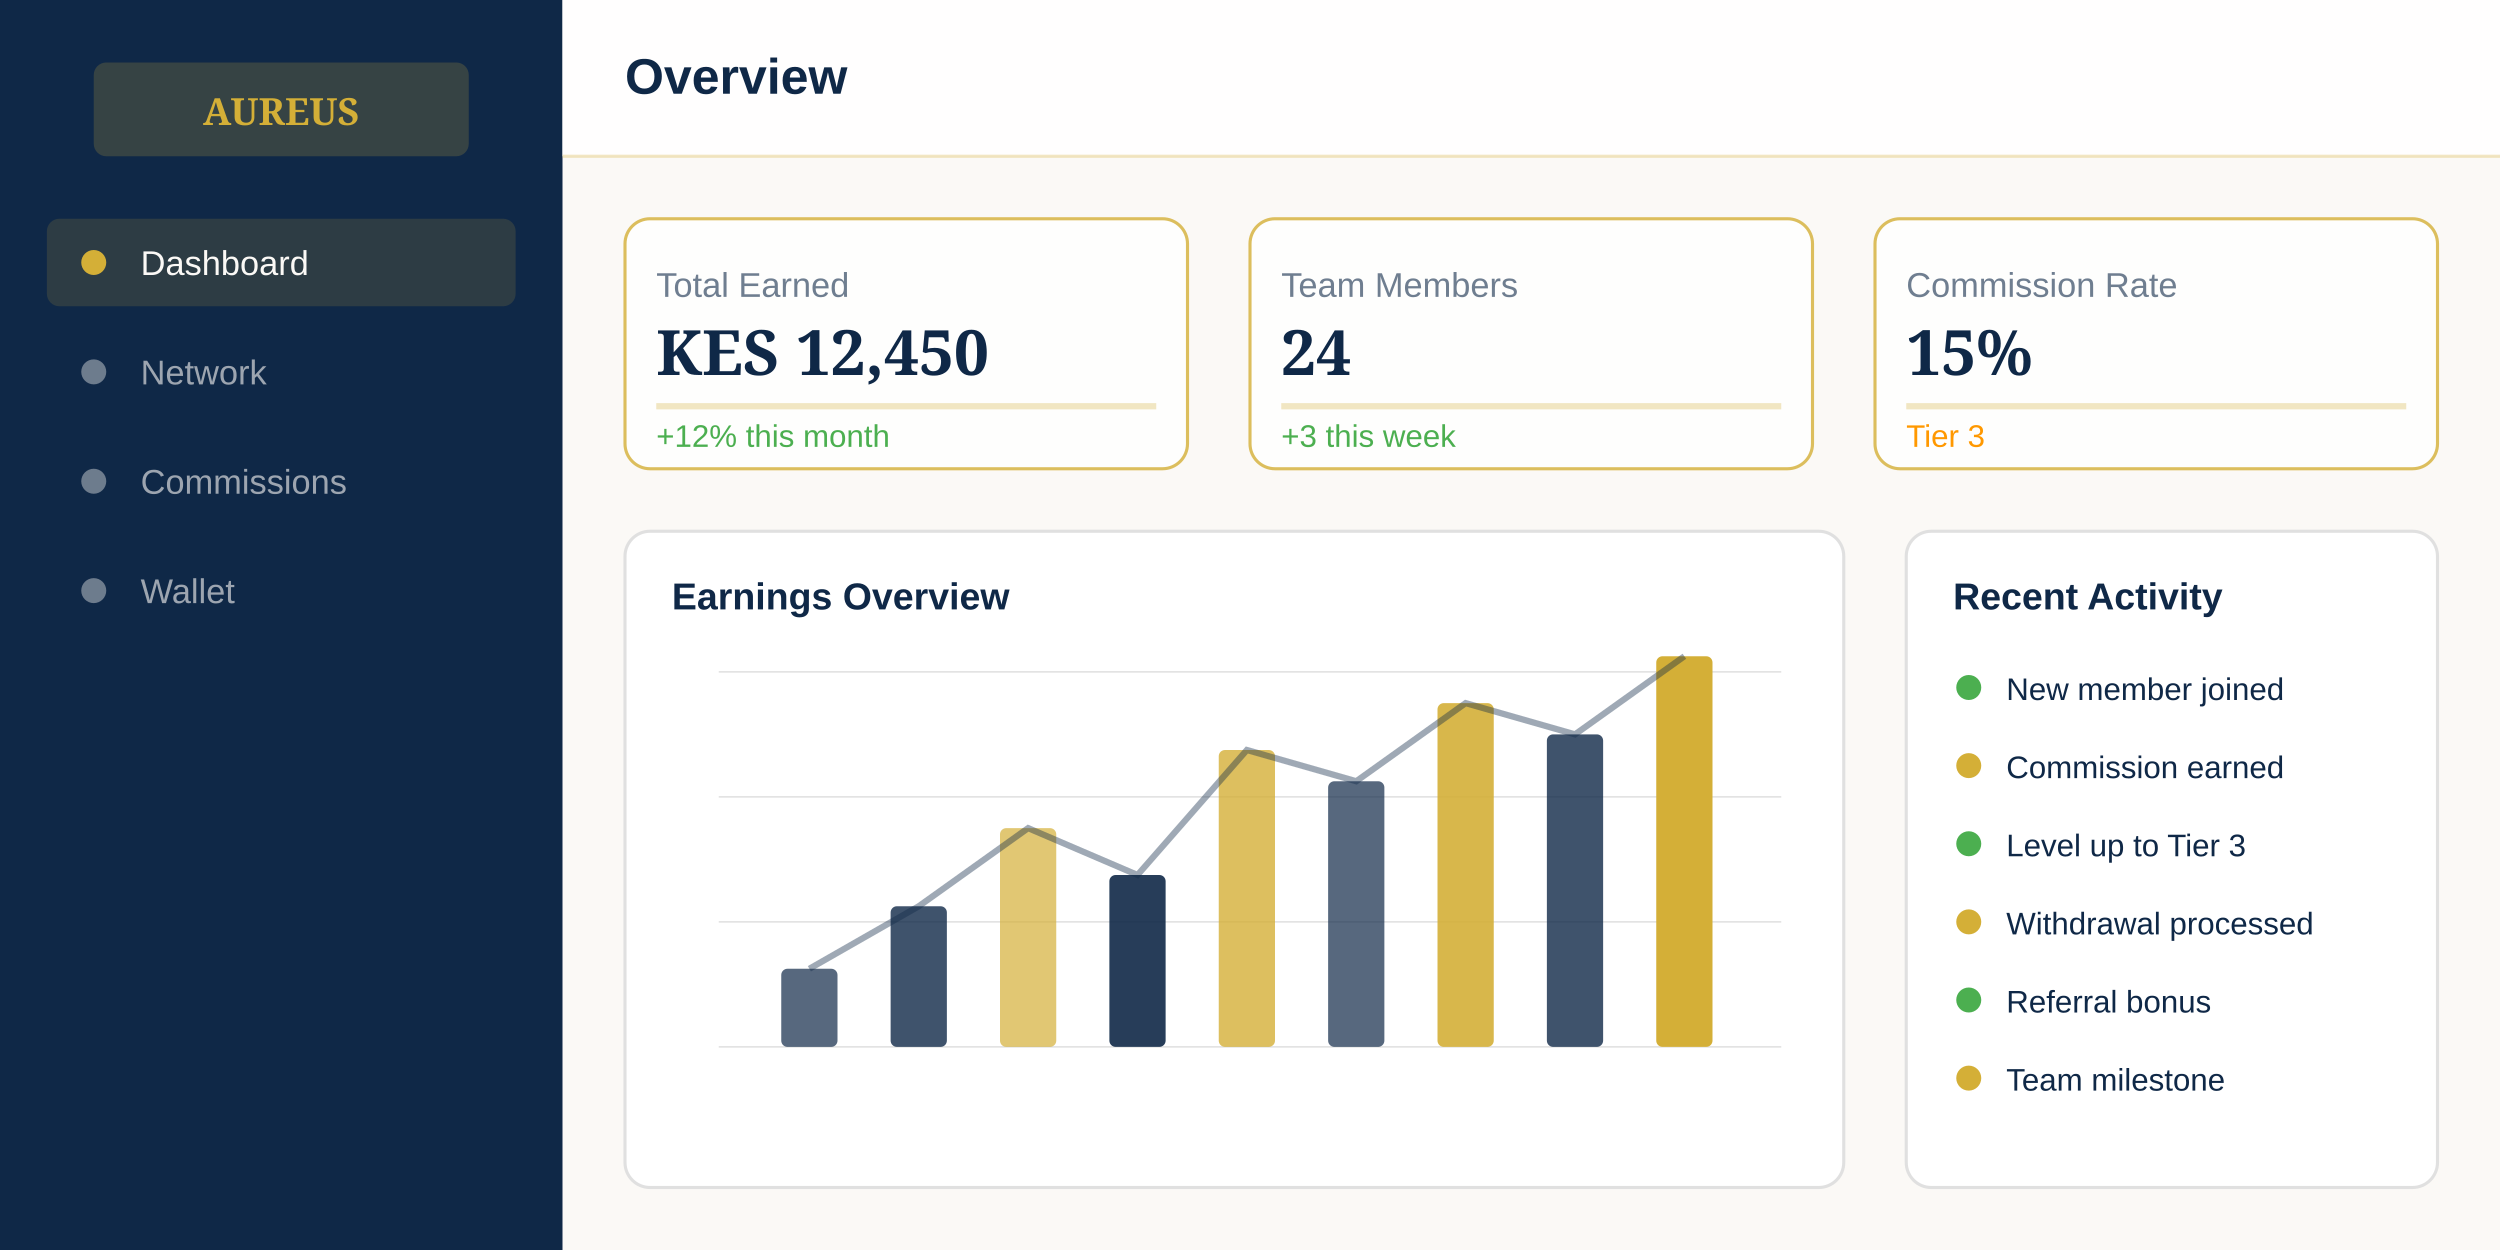
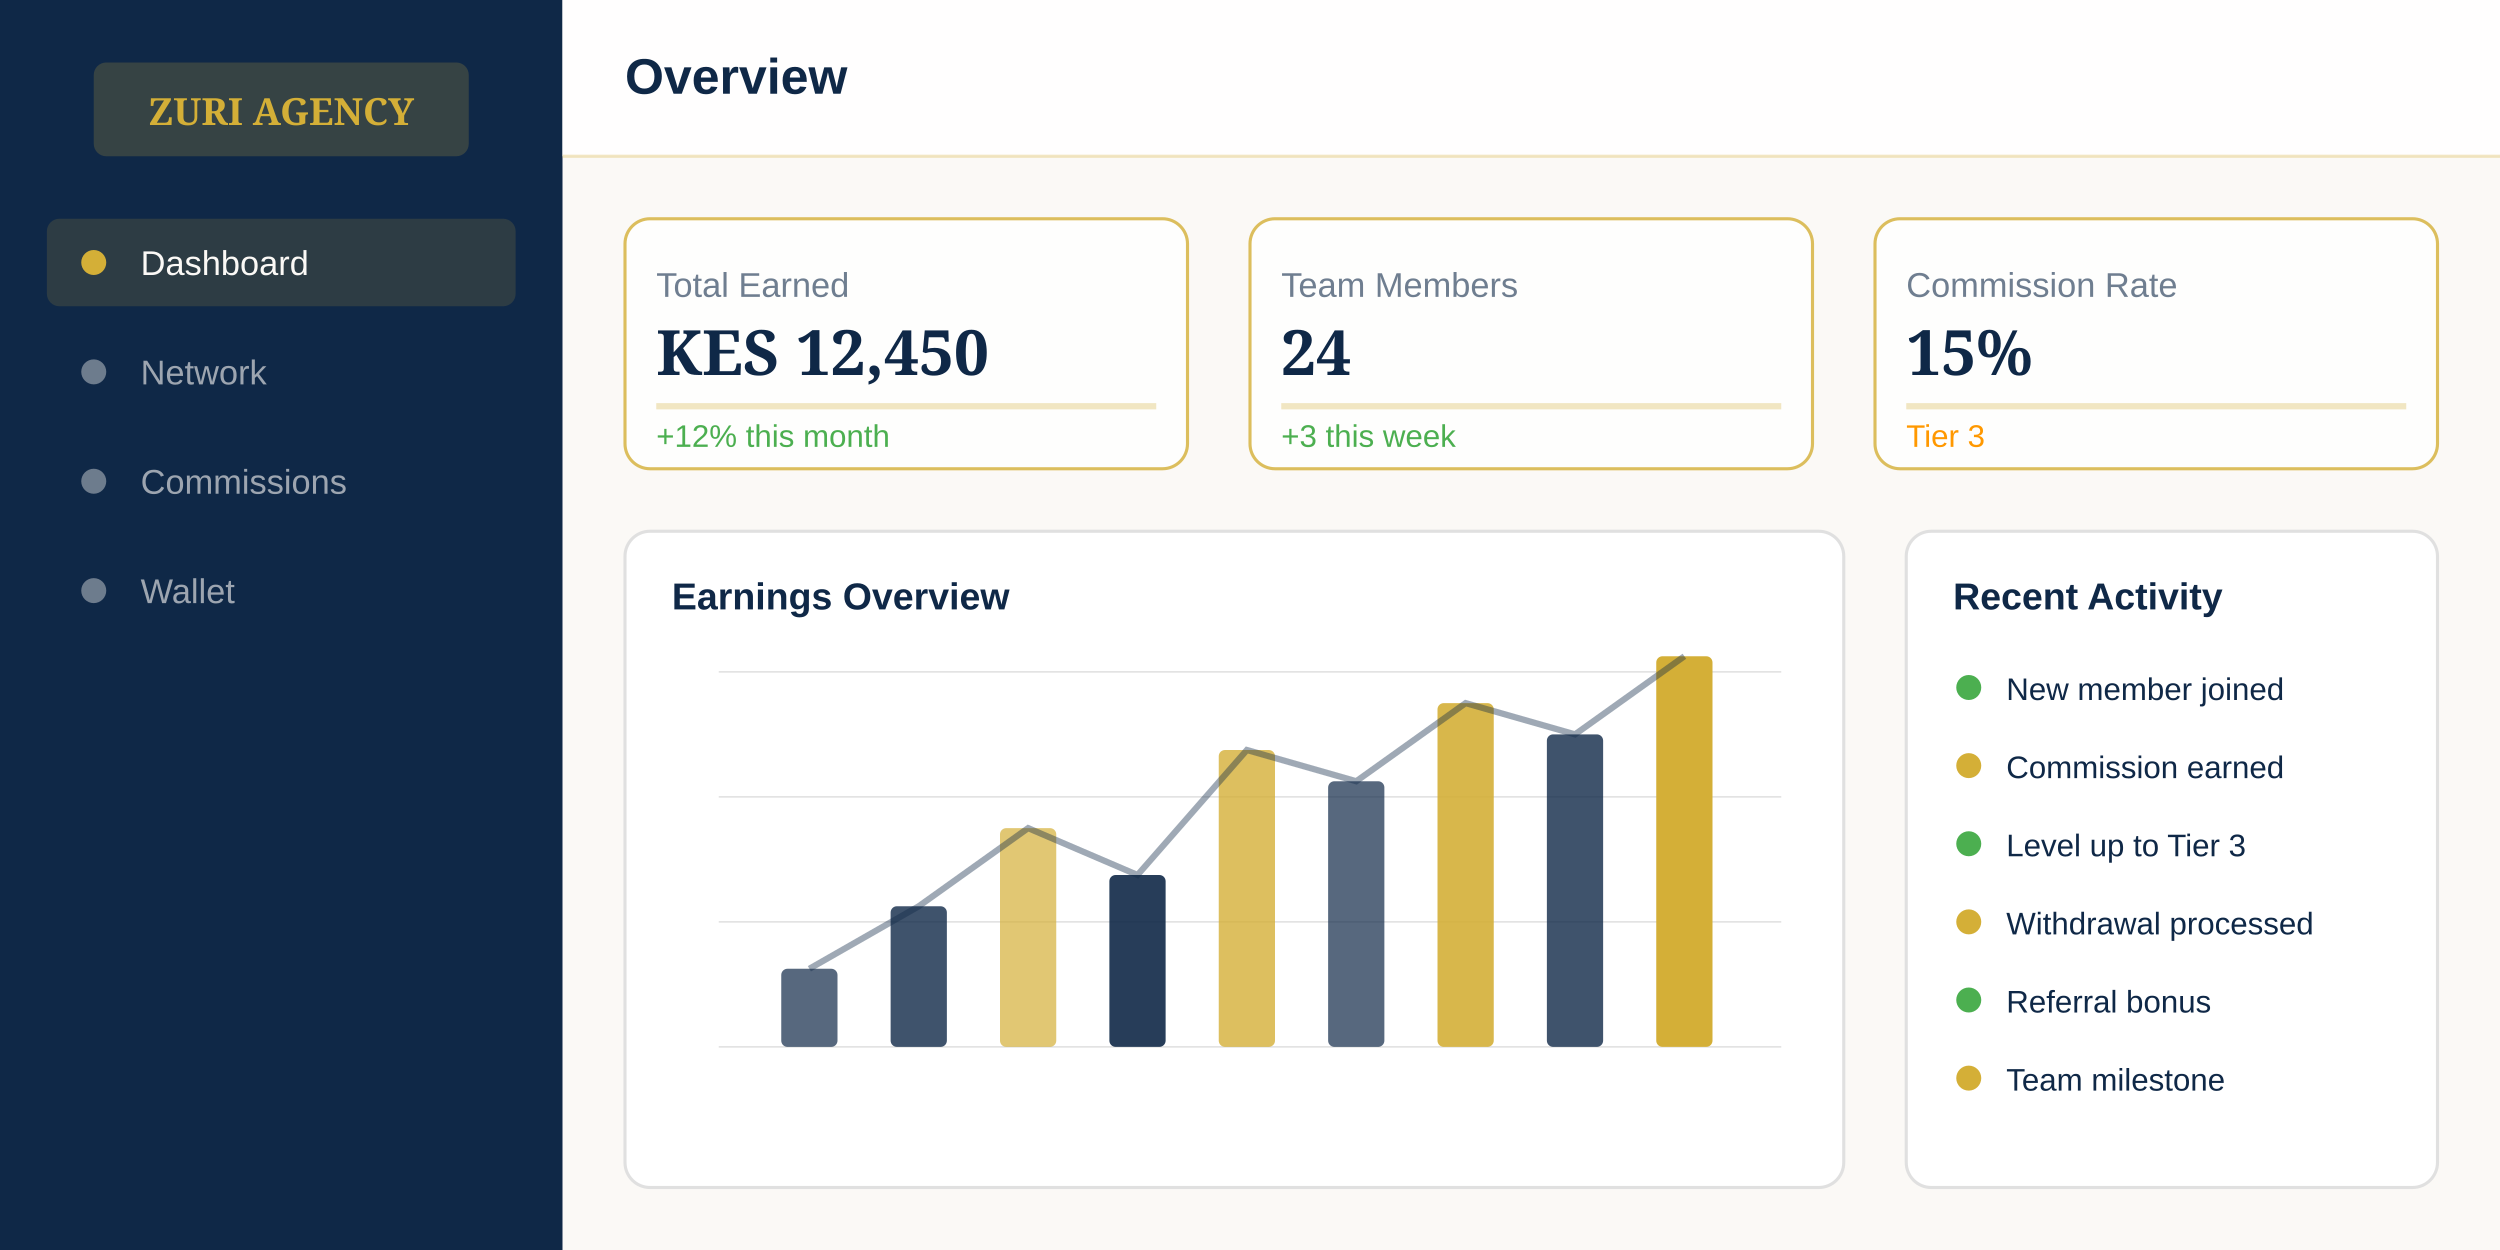
<svg xmlns="http://www.w3.org/2000/svg" viewBox="0 0 800 400" width="800" height="400">
  <rect width="800" height="400" fill="#FBF9F6" />
  <defs>
    <linearGradient id="db-grad" x1="0" y1="0" x2="0" y2="1">
      <stop offset="0%" stop-color="#0F2847" />
      <stop offset="100%" stop-color="#1a3a5c" />
    </linearGradient>
    <linearGradient id="chart-grad" x1="0" y1="0" x2="0" y2="1">
      <stop offset="0%" stop-color="#D4AF37" stop-opacity="0.6" />
      <stop offset="100%" stop-color="#D4AF37" stop-opacity="0.1" />
    </linearGradient>
  </defs>
  <rect x="0" y="0" width="180" height="400" fill="#0F2847" />
  <rect x="30" y="20" width="120" height="30" rx="4" fill="#D4AF37" opacity="0.2" />
-   <text x="90" y="40" font-family="Georgia, serif" font-size="12" fill="#D4AF37" text-anchor="middle" font-weight="bold">AUREUS</text>
+   <text x="90" y="40" font-family="Georgia, serif" font-size="12" fill="#D4AF37" text-anchor="middle" font-weight="bold">ZURI AGENCY</text>
  <rect x="15" y="70" width="150" height="28" rx="4" fill="#D4AF37" opacity="0.15" />
  <circle cx="30" cy="84" r="4" fill="#D4AF37" />
  <text x="45" y="88" font-family="Arial, sans-serif" font-size="11" fill="#FBF9F6">Dashboard</text>
  <rect x="15" y="105" width="150" height="28" rx="4" fill="none" />
  <circle cx="30" cy="119" r="4" fill="#FBF9F6" opacity="0.4" />
  <text x="45" y="123" font-family="Arial, sans-serif" font-size="11" fill="#FBF9F6" opacity="0.6">Network</text>
  <rect x="15" y="140" width="150" height="28" rx="4" fill="none" />
  <circle cx="30" cy="154" r="4" fill="#FBF9F6" opacity="0.4" />
  <text x="45" y="158" font-family="Arial, sans-serif" font-size="11" fill="#FBF9F6" opacity="0.6">Commissions</text>
  <rect x="15" y="175" width="150" height="28" rx="4" fill="none" />
  <circle cx="30" cy="189" r="4" fill="#FBF9F6" opacity="0.4" />
  <text x="45" y="193" font-family="Arial, sans-serif" font-size="11" fill="#FBF9F6" opacity="0.6">Wallet</text>
  <rect x="180" y="0" width="620" height="50" fill="white" opacity="0.9" />
  <line x1="180" y1="50" x2="800" y2="50" stroke="#D4AF37" stroke-width="1" opacity="0.3" />
  <text x="200" y="30" font-family="Arial, sans-serif" font-size="16" fill="#0F2847" font-weight="bold">Overview</text>
  <rect x="200" y="70" width="180" height="80" rx="8" fill="white" stroke="#D4AF37" stroke-width="1" opacity="0.8" />
  <text x="210" y="95" font-family="Arial, sans-serif" font-size="11" fill="#0F2847" opacity="0.6">Total Earned</text>
  <text x="210" y="120" font-family="Georgia, serif" font-size="20" fill="#0F2847" font-weight="bold">KES 12,450</text>
  <line x1="210" y1="130" x2="370" y2="130" stroke="#D4AF37" stroke-width="2" opacity="0.3" />
  <text x="210" y="143" font-family="Arial, sans-serif" font-size="10" fill="#4CAF50">+12% this month</text>
  <rect x="400" y="70" width="180" height="80" rx="8" fill="white" stroke="#D4AF37" stroke-width="1" opacity="0.8" />
  <text x="410" y="95" font-family="Arial, sans-serif" font-size="11" fill="#0F2847" opacity="0.6">Team Members</text>
  <text x="410" y="120" font-family="Georgia, serif" font-size="20" fill="#0F2847" font-weight="bold">24</text>
  <line x1="410" y1="130" x2="570" y2="130" stroke="#D4AF37" stroke-width="2" opacity="0.3" />
  <text x="410" y="143" font-family="Arial, sans-serif" font-size="10" fill="#4CAF50">+3 this week</text>
  <rect x="600" y="70" width="180" height="80" rx="8" fill="white" stroke="#D4AF37" stroke-width="1" opacity="0.8" />
  <text x="610" y="95" font-family="Arial, sans-serif" font-size="11" fill="#0F2847" opacity="0.6">Commission Rate</text>
  <text x="610" y="120" font-family="Georgia, serif" font-size="20" fill="#0F2847" font-weight="bold">15%</text>
  <line x1="610" y1="130" x2="770" y2="130" stroke="#D4AF37" stroke-width="2" opacity="0.3" />
  <text x="610" y="143" font-family="Arial, sans-serif" font-size="10" fill="#FF9800">Tier 3</text>
  <rect x="200" y="170" width="390" height="210" rx="8" fill="white" stroke="#E0E0E0" stroke-width="1" />
  <text x="215" y="195" font-family="Arial, sans-serif" font-size="12" fill="#0F2847" font-weight="bold">Earnings Overview</text>
  <line x1="230" y1="215" x2="570" y2="215" stroke="#E0E0E0" stroke-width="0.5" />
  <line x1="230" y1="255" x2="570" y2="255" stroke="#E0E0E0" stroke-width="0.5" />
  <line x1="230" y1="295" x2="570" y2="295" stroke="#E0E0E0" stroke-width="0.5" />
  <line x1="230" y1="335" x2="570" y2="335" stroke="#E0E0E0" stroke-width="0.5" />
  <rect x="250" y="310" width="18" height="25" rx="2" fill="#0F2847" opacity="0.7" />
  <rect x="285" y="290" width="18" height="45" rx="2" fill="#0F2847" opacity="0.8" />
  <rect x="320" y="265" width="18" height="70" rx="2" fill="#D4AF37" opacity="0.7" />
  <rect x="355" y="280" width="18" height="55" rx="2" fill="#0F2847" opacity="0.9" />
  <rect x="390" y="240" width="18" height="95" rx="2" fill="#D4AF37" opacity="0.8" />
  <rect x="425" y="250" width="18" height="85" rx="2" fill="#0F2847" opacity="0.7" />
  <rect x="460" y="225" width="18" height="110" rx="2" fill="#D4AF37" opacity="0.9" />
  <rect x="495" y="235" width="18" height="100" rx="2" fill="#0F2847" opacity="0.8" />
  <rect x="530" y="210" width="18" height="125" rx="2" fill="#D4AF37" />
  <polyline points="259,310 294,290 329,265 364,280 399,240 434,250 469,225 504,235 539,210" fill="none" stroke="#0F2847" stroke-width="2" opacity="0.4" />
  <rect x="610" y="170" width="170" height="210" rx="8" fill="white" stroke="#E0E0E0" stroke-width="1" />
  <text x="625" y="195" font-family="Arial, sans-serif" font-size="12" fill="#0F2847" font-weight="bold">Recent Activity</text>
  <circle cx="630" cy="220" r="4" fill="#4CAF50" />
  <text x="642" y="224" font-family="Arial, sans-serif" font-size="10" fill="#0F2847">New member joined</text>
  <circle cx="630" cy="245" r="4" fill="#D4AF37" />
  <text x="642" y="249" font-family="Arial, sans-serif" font-size="10" fill="#0F2847">Commission earned</text>
  <circle cx="630" cy="270" r="4" fill="#4CAF50" />
  <text x="642" y="274" font-family="Arial, sans-serif" font-size="10" fill="#0F2847">Level up to Tier 3</text>
  <circle cx="630" cy="295" r="4" fill="#D4AF37" />
  <text x="642" y="299" font-family="Arial, sans-serif" font-size="10" fill="#0F2847">Withdrawal processed</text>
  <circle cx="630" cy="320" r="4" fill="#4CAF50" />
  <text x="642" y="324" font-family="Arial, sans-serif" font-size="10" fill="#0F2847">Referral bonus</text>
  <circle cx="630" cy="345" r="4" fill="#D4AF37" />
  <text x="642" y="349" font-family="Arial, sans-serif" font-size="10" fill="#0F2847">Team milestone</text>
</svg>
